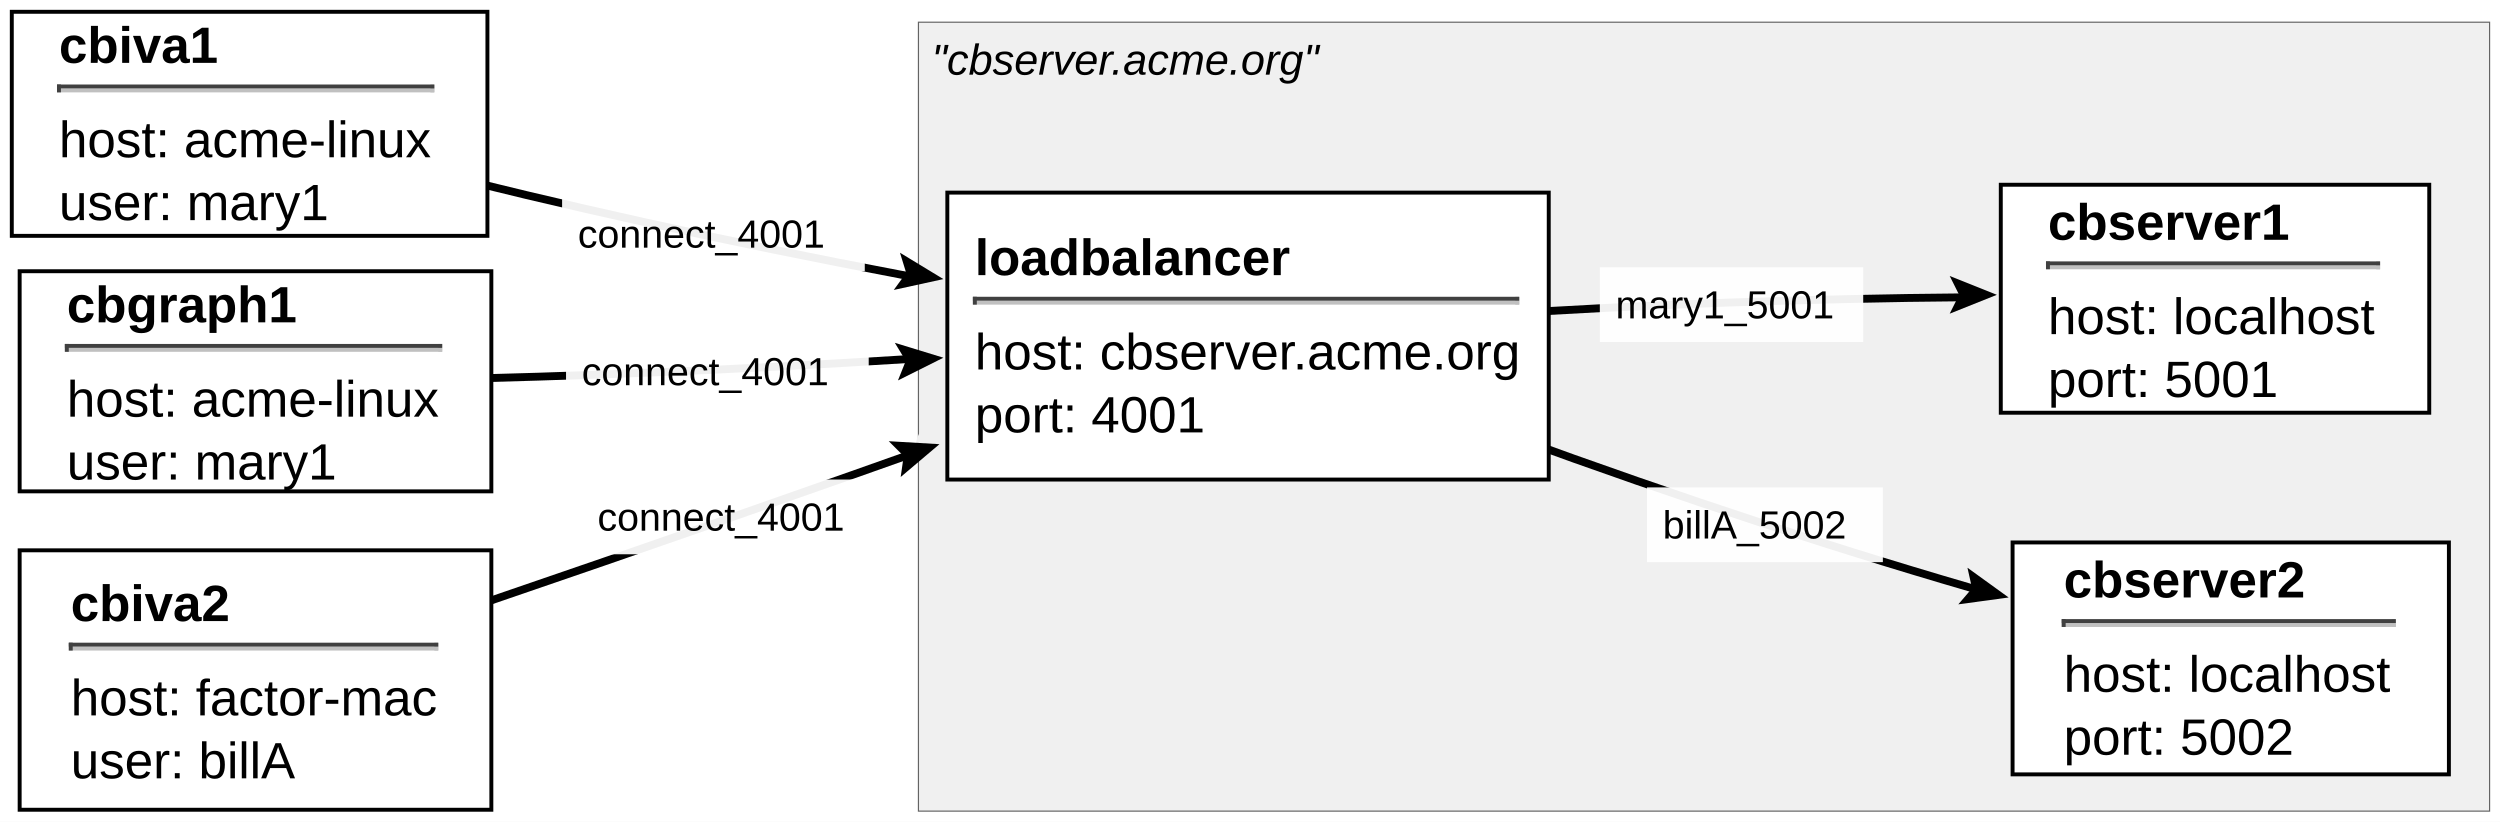
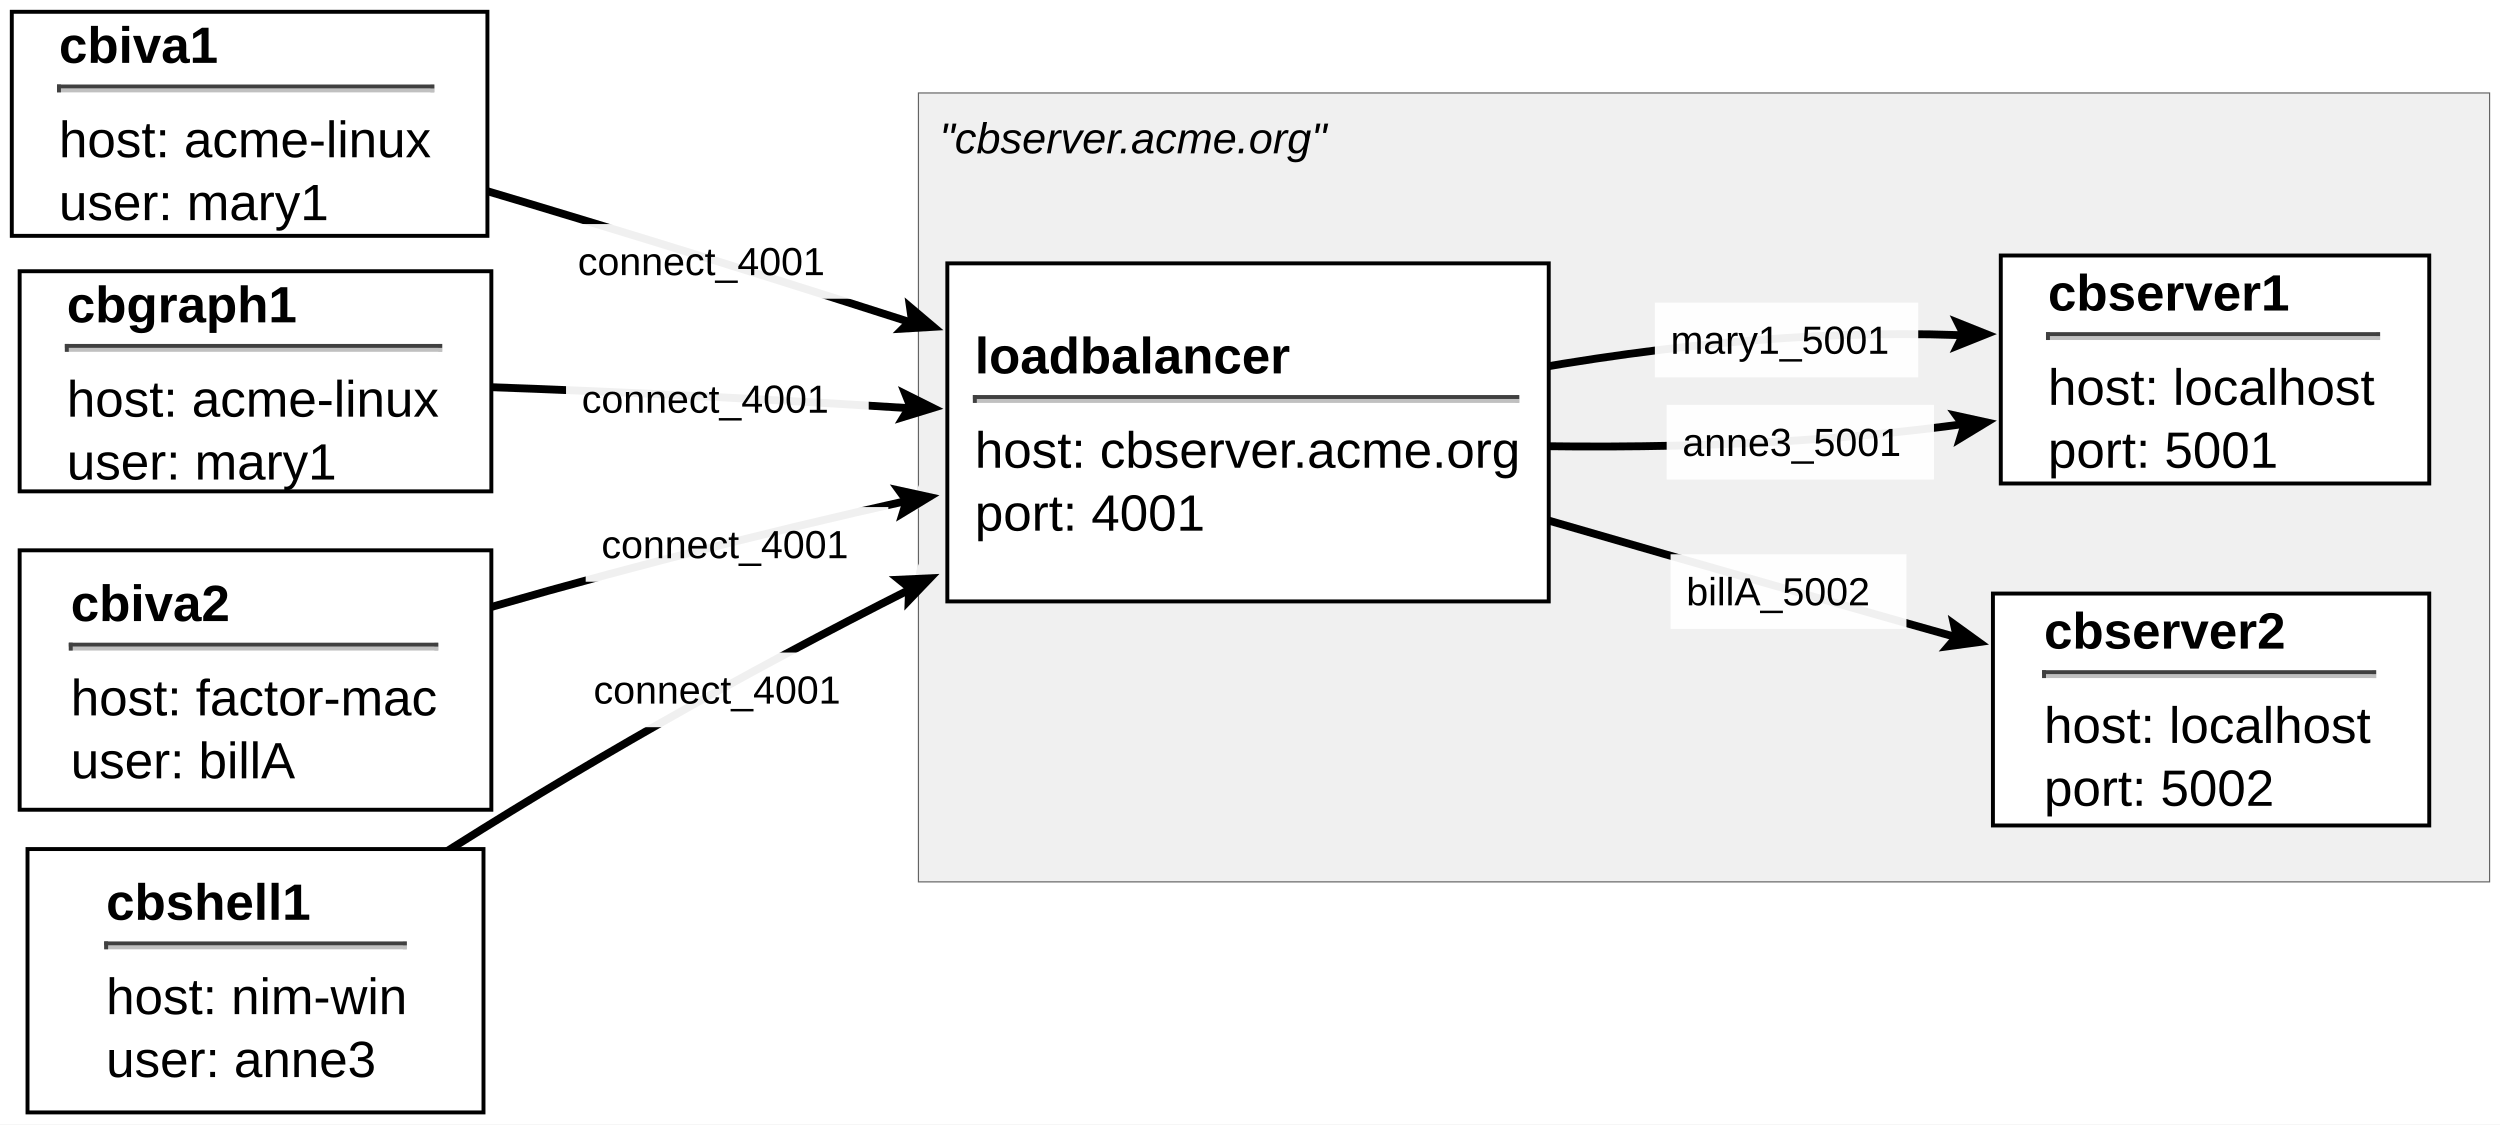
- <svg xmlns="http://www.w3.org/2000/svg" style="stroke-dasharray:none; shape-rendering:auto; font-family:'Dialog'; text-rendering:auto; fill-opacity:1; color-interpolation:auto; color-rendering:auto; font-size:12px; fill:black; stroke:black; image-rendering:auto; stroke-miterlimit:10; stroke-linecap:square; stroke-linejoin:miter; font-style:normal; stroke-width:1; stroke-dashoffset:0; font-weight:normal; stroke-opacity:1;" width="636" contentScriptType="text/ecmascript" preserveAspectRatio="xMidYMid meet" zoomAndPan="magnify" version="1.0" contentStyleType="text/css" height="209">
+ <svg xmlns="http://www.w3.org/2000/svg" style="stroke-dasharray:none; shape-rendering:auto; font-family:'Dialog'; text-rendering:auto; fill-opacity:1; color-interpolation:auto; color-rendering:auto; font-size:12px; fill:black; stroke:black; image-rendering:auto; stroke-miterlimit:10; stroke-linecap:square; stroke-linejoin:miter; font-style:normal; stroke-width:1; stroke-dashoffset:0; font-weight:normal; stroke-opacity:1;" width="636" contentScriptType="text/ecmascript" preserveAspectRatio="xMidYMid meet" zoomAndPan="magnify" version="1.0" contentStyleType="text/css" height="286">
  <defs id="genericDefs" />
  <g>
    <defs id="defs1">
      <clipPath clipPathUnits="userSpaceOnUse" id="clipPath1">
-         <path d="M78 95 L714 95 L714 304 L78 304 L78 95 Z" />
+         <path d="M78 77 L714 77 L714 363 L78 363 L78 77 Z" />
      </clipPath>
      <clipPath clipPathUnits="userSpaceOnUse" id="clipPath2">
        <path d="M0 0 L0 202 L401 202 L401 0 Z" />
      </clipPath>
      <clipPath clipPathUnits="userSpaceOnUse" id="clipPath3">
-         <path d="M0 0 L0 23 L212 23 L212 0 Z" />
+         <path d="M0 0 L0 23 L210 23 L210 0 Z" />
      </clipPath>
      <clipPath clipPathUnits="userSpaceOnUse" id="clipPath4">
        <path d="M0 0 L0 190 L6 190 L6 0 Z" />
      </clipPath>
      <clipPath clipPathUnits="userSpaceOnUse" id="clipPath5">
        <path d="M0 0 L0 6 L401 6 L401 0 Z" />
      </clipPath>
      <clipPath clipPathUnits="userSpaceOnUse" id="clipPath6">
-         <path d="M0 0 L0 114 L278 114 L278 0 Z" />
+         <path d="M0 0 L0 54 L272 54 L272 0 Z" />
      </clipPath>
      <clipPath clipPathUnits="userSpaceOnUse" id="clipPath7">
-         <path d="M0 0 L0 38 L278 38 L278 0 Z" />
+         <path d="M0 0 L0 165 L278 165 L278 0 Z" />
      </clipPath>
      <clipPath clipPathUnits="userSpaceOnUse" id="clipPath8">
-         <path d="M0 0 L0 80 L280 80 L280 0 Z" />
+         <path d="M0 0 L0 66 L272 66 L272 0 Z" />
      </clipPath>
      <clipPath clipPathUnits="userSpaceOnUse" id="clipPath9">
-         <path d="M0 0 L0 108 L276 108 L276 0 Z" />
+         <path d="M0 0 L0 89 L278 89 L278 0 Z" />
      </clipPath>
      <clipPath clipPathUnits="userSpaceOnUse" id="clipPath10">
-         <path d="M0 0 L0 38 L272 38 L272 0 Z" />
+         <path d="M0 0 L0 39 L278 39 L278 0 Z" />
      </clipPath>
      <clipPath clipPathUnits="userSpaceOnUse" id="clipPath11">
+         <path d="M0 0 L0 105 L280 105 L280 0 Z" />
+       </clipPath>
+       <clipPath clipPathUnits="userSpaceOnUse" id="clipPath12">
+         <path d="M0 0 L0 96 L271 96 L271 0 Z" />
+       </clipPath>
+       <clipPath clipPathUnits="userSpaceOnUse" id="clipPath13">
+         <path d="M0 0 L0 88 L155 88 L155 0 Z" />
+       </clipPath>
+       <clipPath clipPathUnits="userSpaceOnUse" id="clipPath14">
+         <path d="M0 0 L0 75 L155 75 L155 0 Z" />
+       </clipPath>
+       <clipPath clipPathUnits="userSpaceOnUse" id="clipPath15">
+         <path d="M0 0 L0 76 L6 76 L6 0 Z" />
+       </clipPath>
+       <clipPath clipPathUnits="userSpaceOnUse" id="clipPath16">
+         <path d="M0 0 L0 6 L155 6 L155 0 Z" />
+       </clipPath>
+       <clipPath clipPathUnits="userSpaceOnUse" id="clipPath17">
+         <path d="M0 0 L0 19 L60 19 L60 0 Z" />
+       </clipPath>
+       <clipPath clipPathUnits="userSpaceOnUse" id="clipPath18">
+         <path d="M0 0 L0 61 L113 61 L113 0 Z" />
+       </clipPath>
+       <clipPath clipPathUnits="userSpaceOnUse" id="clipPath19">
+         <path d="M0 0 L0 49 L6 49 L6 0 Z" />
+       </clipPath>
+       <clipPath clipPathUnits="userSpaceOnUse" id="clipPath20">
+         <path d="M0 0 L0 6 L113 6 L113 0 Z" />
+       </clipPath>
+       <clipPath clipPathUnits="userSpaceOnUse" id="clipPath21">
+         <path d="M0 0 L0 19 L77 19 L77 0 Z" />
+       </clipPath>
+       <clipPath clipPathUnits="userSpaceOnUse" id="clipPath22">
        <path d="M0 0 L0 19 L67 19 L67 0 Z" />
      </clipPath>
-       <clipPath clipPathUnits="userSpaceOnUse" id="clipPath12">
-         <path d="M0 0 L0 75 L155 75 L155 0 Z" />
-       </clipPath>
-       <clipPath clipPathUnits="userSpaceOnUse" id="clipPath13">
-         <path d="M0 0 L0 64 L155 64 L155 0 Z" />
-       </clipPath>
-       <clipPath clipPathUnits="userSpaceOnUse" id="clipPath14">
-         <path d="M0 0 L0 63 L6 63 L6 0 Z" />
-       </clipPath>
-       <clipPath clipPathUnits="userSpaceOnUse" id="clipPath15">
-         <path d="M0 0 L0 6 L155 6 L155 0 Z" />
-       </clipPath>
-       <clipPath clipPathUnits="userSpaceOnUse" id="clipPath16">
-         <path d="M0 0 L0 19 L60 19 L60 0 Z" />
-       </clipPath>
-       <clipPath clipPathUnits="userSpaceOnUse" id="clipPath17">
+       <clipPath clipPathUnits="userSpaceOnUse" id="clipPath23">
+         <path d="M0 0 L0 60 L111 60 L111 0 Z" />
+       </clipPath>
+       <clipPath clipPathUnits="userSpaceOnUse" id="clipPath24">
+         <path d="M0 0 L0 48 L6 48 L6 0 Z" />
+       </clipPath>
+       <clipPath clipPathUnits="userSpaceOnUse" id="clipPath25">
+         <path d="M0 0 L0 6 L111 6 L111 0 Z" />
+       </clipPath>
+       <clipPath clipPathUnits="userSpaceOnUse" id="clipPath26">
+         <path d="M0 0 L0 69 L118 69 L118 0 Z" />
+       </clipPath>
+       <clipPath clipPathUnits="userSpaceOnUse" id="clipPath27">
+         <path d="M0 0 L0 57 L6 57 L6 0 Z" />
+       </clipPath>
+       <clipPath clipPathUnits="userSpaceOnUse" id="clipPath28">
+         <path d="M0 0 L0 6 L118 6 L118 0 Z" />
+       </clipPath>
+       <clipPath clipPathUnits="userSpaceOnUse" id="clipPath29">
+         <path d="M0 0 L0 59 L123 59 L123 0 Z" />
+       </clipPath>
+       <clipPath clipPathUnits="userSpaceOnUse" id="clipPath30">
+         <path d="M0 0 L0 47 L6 47 L6 0 Z" />
+       </clipPath>
+       <clipPath clipPathUnits="userSpaceOnUse" id="clipPath31">
+         <path d="M0 0 L0 6 L123 6 L123 0 Z" />
+       </clipPath>
+       <clipPath clipPathUnits="userSpaceOnUse" id="clipPath32">
+         <path d="M0 0 L0 68 L122 68 L122 0 Z" />
+       </clipPath>
+       <clipPath clipPathUnits="userSpaceOnUse" id="clipPath33">
+         <path d="M0 0 L0 56 L6 56 L6 0 Z" />
+       </clipPath>
+       <clipPath clipPathUnits="userSpaceOnUse" id="clipPath34">
+         <path d="M0 0 L0 6 L122 6 L122 0 Z" />
+       </clipPath>
+       <clipPath clipPathUnits="userSpaceOnUse" id="clipPath35">
        <path d="M0 0 L0 58 L122 58 L122 0 Z" />
      </clipPath>
-       <clipPath clipPathUnits="userSpaceOnUse" id="clipPath18">
+       <clipPath clipPathUnits="userSpaceOnUse" id="clipPath36">
        <path d="M0 0 L0 46 L6 46 L6 0 Z" />
      </clipPath>
-       <clipPath clipPathUnits="userSpaceOnUse" id="clipPath19">
-         <path d="M0 0 L0 6 L122 6 L122 0 Z" />
-       </clipPath>
-       <clipPath clipPathUnits="userSpaceOnUse" id="clipPath20">
-         <path d="M0 0 L0 68 L122 68 L122 0 Z" />
-       </clipPath>
-       <clipPath clipPathUnits="userSpaceOnUse" id="clipPath21">
-         <path d="M0 0 L0 68 L118 68 L118 0 Z" />
-       </clipPath>
-       <clipPath clipPathUnits="userSpaceOnUse" id="clipPath22">
-         <path d="M0 0 L0 56 L6 56 L6 0 Z" />
-       </clipPath>
-       <clipPath clipPathUnits="userSpaceOnUse" id="clipPath23">
-         <path d="M0 0 L0 59 L123 59 L123 0 Z" />
-       </clipPath>
-       <clipPath clipPathUnits="userSpaceOnUse" id="clipPath24">
-         <path d="M0 0 L0 47 L6 47 L6 0 Z" />
-       </clipPath>
-       <clipPath clipPathUnits="userSpaceOnUse" id="clipPath25">
-         <path d="M0 0 L0 6 L123 6 L123 0 Z" />
-       </clipPath>
-       <clipPath clipPathUnits="userSpaceOnUse" id="clipPath26">
-         <path d="M0 0 L0 19 L77 19 L77 0 Z" />
-       </clipPath>
-       <clipPath clipPathUnits="userSpaceOnUse" id="clipPath27">
-         <path d="M0 0 L0 61 L113 61 L113 0 Z" />
-       </clipPath>
-       <clipPath clipPathUnits="userSpaceOnUse" id="clipPath28">
-         <path d="M0 0 L0 49 L6 49 L6 0 Z" />
-       </clipPath>
-       <clipPath clipPathUnits="userSpaceOnUse" id="clipPath29">
-         <path d="M0 0 L0 6 L113 6 L113 0 Z" />
-       </clipPath>
-       <clipPath clipPathUnits="userSpaceOnUse" id="clipPath30">
-         <path d="M0 0 L0 60 L111 60 L111 0 Z" />
-       </clipPath>
-       <clipPath clipPathUnits="userSpaceOnUse" id="clipPath31">
-         <path d="M0 0 L0 48 L6 48 L6 0 Z" />
-       </clipPath>
-       <clipPath clipPathUnits="userSpaceOnUse" id="clipPath32">
-         <path d="M0 0 L0 6 L111 6 L111 0 Z" />
+       <clipPath clipPathUnits="userSpaceOnUse" id="clipPath37">
+         <path d="M0 0 L0 19 L68 19 L68 0 Z" />
      </clipPath>
    </defs>
-     <g style="fill:white; stroke:white;" transform="translate(-78,-95)">
-       <rect x="78" y="95" width="636" style="clip-path:url(#clipPath1); stroke:none;" height="209" />
-     </g>
-     <g style="fill:white; font-size:13.333px; font-family:'Liberation Sans'; stroke:white;" transform="translate(-78,-95)">
+     <g style="fill:white; stroke:white;" transform="translate(-78,-77)">
+       <rect x="78" y="77" width="636" style="clip-path:url(#clipPath1); stroke:none;" height="286" />
+     </g>
+     <g style="fill:white; font-size:13.333px; font-family:'Liberation Sans'; stroke:white;" transform="translate(-78,-77)">
      <rect x="0" y="0" width="1500" style="clip-path:url(#clipPath1); stroke:none;" height="1500" />
    </g>
-     <g transform="translate(233,5)" style="fill:rgb(240,240,240); text-rendering:optimizeLegibility; font-size:13.333px; font-family:'Liberation Sans'; stroke:rgb(240,240,240);">
+     <g transform="translate(233,23)" style="fill:rgb(240,240,240); text-rendering:optimizeLegibility; font-size:13px; font-family:'Liberation Sans'; stroke:rgb(240,240,240);">
      <path d="M0.65 0.65 L0.65 201.35 L400.35 201.35 L400.35 0.65 Z" style="stroke:none; clip-path:url(#clipPath2);" />
      <path d="M0.65 0.65 L0.65 201.35 L400.35 201.35 L400.35 0.65 Z" style="fill:none; stroke-width:0.3; clip-path:url(#clipPath2); stroke:rgb(100,100,100);" />
    </g>
-     <g transform="translate(233,5)" style="font-style:italic; text-rendering:optimizeLegibility; stroke-width:0.3; font-size:11px; font-family:'Liberation Sans';">
-       <text x="4" xml:space="preserve" y="14" style="clip-path:url(#clipPath2); stroke:none;">"cbserver.acme.org"</text>
-     </g>
-     <g transform="translate(52,72)" style="font-size:13.333px; text-rendering:optimizeLegibility; color-rendering:optimizeQuality; image-rendering:optimizeQuality; font-family:'Liberation Sans'; color-interpolation:linearRGB;">
-       <path d="M265.341 13.94 L265.341 13.94 Q127.329 63.945 13.316 101.949 L12.367 102.265 L11.735 100.368 L12.684 100.051 Q126.671 62.055 264.659 12.06 L265.599 11.719 L266.281 13.6 Z" style="stroke:none; clip-path:url(#clipPath6);" />
-       <circle style="fill:rgb(240,240,240); clip-path:url(#clipPath6); stroke:none;" r="6.5" cx="187.5" cy="41.5" />
-       <path d="M187 41 L177.134 49.348 L177.893 44.036 L174.098 40.241 L187 41 Z" style="clip-path:url(#clipPath6); fill-rule:evenodd; stroke:none;" />
-     </g>
-     <g transform="translate(52,72)" style="font-size:13.333px; text-rendering:optimizeLegibility; color-rendering:optimizeQuality; image-rendering:optimizeQuality; font-family:'Liberation Sans'; color-interpolation:linearRGB;">
-       <path d="M265.084 13.996 L265.084 13.996 Q123.042 26 13 26 L12 26 L12 24 L13 24 Q122.958 24 264.916 12.004 L265.912 11.919 L266.081 13.912 Z" style="stroke:none; clip-path:url(#clipPath7);" />
-       <circle style="fill:rgb(240,240,240); clip-path:url(#clipPath7); stroke:none;" r="6.5" cx="188.5" cy="19.5" />
-       <path d="M188 19 L176.44 24.78 L178.433 19.797 L175.643 15.213 L188 19 Z" style="clip-path:url(#clipPath7); fill-rule:evenodd; stroke:none;" />
+     <g transform="translate(235,25)" style="font-style:italic; text-rendering:optimizeLegibility; stroke-width:0.3; font-size:11px; font-family:'Liberation Sans';">
+       <text x="4" xml:space="preserve" y="14" style="clip-path:url(#clipPath3); stroke:none;">"cbserver.acme.org"</text>
+     </g>
+     <g transform="translate(304,81)" style="font-size:13.333px; text-rendering:optimizeLegibility; color-rendering:optimizeQuality; image-rendering:optimizeQuality; font-family:'Liberation Sans'; color-interpolation:linearRGB;">
+       <path d="M259.306 13.952 L259.306 13.952 Q172.12 42.012 12.925 29.997 L11.928 29.922 L12.078 27.928 L13.075 28.003 Q171.88 39.988 258.694 12.048 L259.646 11.742 L260.258 13.646 Z" style="stroke:none; clip-path:url(#clipPath6);" />
+       <circle style="fill:rgb(240,240,240); clip-path:url(#clipPath6); stroke:none;" r="6.5" cx="204.5" cy="26.5" />
+       <path d="M204 26 L192.952 32.708 L194.531 27.578 L191.374 23.238 L204 26 Z" style="clip-path:url(#clipPath6); fill-rule:evenodd; stroke:none;" />
+     </g>
+     <g transform="translate(52,97)" style="font-size:13.333px; text-rendering:optimizeLegibility; color-rendering:optimizeQuality; image-rendering:optimizeQuality; font-family:'Liberation Sans'; color-interpolation:linearRGB;">
+       <path d="M265.397 13.918 L265.397 13.918 Q125.49 74.377 13.574 152.819 L12.755 153.393 L11.607 151.755 L12.426 151.181 Q124.51 72.623 264.603 12.082 L265.521 11.685 L266.315 13.521 Z" style="stroke:none; clip-path:url(#clipPath7);" />
+       <circle style="fill:rgb(240,240,240); clip-path:url(#clipPath7); stroke:none;" r="6.5" cx="187.5" cy="49.5" />
+       <path d="M187 49 L178.062 58.335 L178.261 52.972 L174.089 49.596 L187 49 Z" style="clip-path:url(#clipPath7); fill-rule:evenodd; stroke:none;" />
+     </g>
+     <g transform="translate(304,57)" style="font-size:13.333px; text-rendering:optimizeLegibility; color-rendering:optimizeQuality; image-rendering:optimizeQuality; font-family:'Liberation Sans'; color-interpolation:linearRGB;">
+       <path d="M258.755 37.969 L258.755 37.969 Q164.006 14.033 13.256 53.967 L12.289 54.223 L11.777 52.289 L12.744 52.033 Q163.994 11.967 259.245 36.031 L260.214 36.275 L259.725 38.215 Z" style="stroke:none; clip-path:url(#clipPath8);" />
+       <circle style="fill:rgb(240,240,240); clip-path:url(#clipPath8); stroke:none;" r="6.5" cx="204.5" cy="28.5" />
+       <path d="M204 28 L192 32.8 L194.4 28 L192 23.2 L204 28 Z" style="clip-path:url(#clipPath8); fill-rule:evenodd; stroke:none;" />
+     </g>
+     <g transform="translate(52,97)" style="font-size:13.333px; text-rendering:optimizeLegibility; color-rendering:optimizeQuality; image-rendering:optimizeQuality; font-family:'Liberation Sans'; color-interpolation:linearRGB;">
+       <path d="M265.177 13.984 L265.177 13.984 Q129.247 38.471 13.315 76.949 L12.366 77.264 L11.736 75.366 L12.685 75.051 Q128.753 36.529 264.823 12.016 L265.807 11.838 L266.161 13.807 Z" style="stroke:none; clip-path:url(#clipPath9);" />
+       <circle style="fill:rgb(240,240,240); clip-path:url(#clipPath9); stroke:none;" r="6.5" cx="187.5" cy="29.5" />
+       <path d="M187 29 L175.952 35.708 L177.531 30.578 L174.374 26.238 L187 29 Z" style="clip-path:url(#clipPath9); fill-rule:evenodd; stroke:none;" />
+     </g>
+     <g transform="translate(52,84)" style="font-size:13.333px; text-rendering:optimizeLegibility; color-rendering:optimizeQuality; image-rendering:optimizeQuality; font-family:'Liberation Sans'; color-interpolation:linearRGB;">
+       <path d="M264.92 26.997 L264.92 26.997 Q120.953 15.499 12.986 14 L11.986 13.986 L12.014 11.986 L13.014 12 Q121.047 13.501 265.08 25.003 L266.076 25.083 L265.917 27.076 Z" style="stroke:none; clip-path:url(#clipPath10);" />
+       <circle style="fill:rgb(240,240,240); clip-path:url(#clipPath10); stroke:none;" r="6.5" cx="188.5" cy="20.5" />
+       <path d="M188 20 L175.643 23.787 L178.433 19.203 L176.44 14.22 L188 20 Z" style="clip-path:url(#clipPath10); fill-rule:evenodd; stroke:none;" />
    </g>
    <g transform="translate(50,18)" style="font-size:13.333px; text-rendering:optimizeLegibility; color-rendering:optimizeQuality; image-rendering:optimizeQuality; font-family:'Liberation Sans'; color-interpolation:linearRGB;">
-       <path d="M266.845 67.988 L266.845 67.988 Q119.783 44.978 12.722 13.96 L11.761 13.682 L12.318 11.761 L13.278 12.04 Q120.217 43.022 267.155 66.012 L268.142 66.167 L267.833 68.143 Z" style="stroke:none; clip-path:url(#clipPath8);" />
-       <circle style="fill:rgb(240,240,240); clip-path:url(#clipPath8); stroke:none;" r="6.5" cx="190.5" cy="53.5" />
-       <path d="M190 53 L177.374 55.762 L180.531 51.422 L178.952 46.292 L190 53 Z" style="clip-path:url(#clipPath8); fill-rule:evenodd; stroke:none;" />
-     </g>
-     <g transform="translate(304,72)" style="font-size:13.333px; text-rendering:optimizeLegibility; color-rendering:optimizeQuality; image-rendering:optimizeQuality; font-family:'Liberation Sans'; color-interpolation:linearRGB;">
-       <path d="M262.768 95.973 L262.768 95.973 Q149.696 68.956 12.627 13.928 L11.699 13.556 L12.444 11.699 L13.373 12.072 Q150.304 67.044 263.232 94.027 L264.205 94.26 L263.74 96.205 Z" style="stroke:none; clip-path:url(#clipPath9);" />
-       <circle style="fill:rgb(240,240,240); clip-path:url(#clipPath9); stroke:none;" r="6.5" cx="207.5" cy="80.5" />
-       <path d="M207 80 L194.194 81.746 L197.687 77.672 L196.523 72.433 L207 80 Z" style="clip-path:url(#clipPath9); fill-rule:evenodd; stroke:none;" />
-     </g>
-     <g transform="translate(304,60)" style="font-size:13.333px; text-rendering:optimizeLegibility; color-rendering:optimizeQuality; image-rendering:optimizeQuality; font-family:'Liberation Sans'; color-interpolation:linearRGB;">
-       <path d="M258.98 17 L258.98 17 Q134.037 14.501 13.095 25.995 L12.099 26.09 L11.91 24.099 L12.905 24.005 Q133.963 12.499 259.02 15 L260.02 15.02 L259.98 17.02 Z" style="stroke:none; clip-path:url(#clipPath10);" />
-       <circle style="fill:rgb(240,240,240); clip-path:url(#clipPath10); stroke:none;" r="6.5" cx="204.5" cy="15.5" />
-       <path d="M204 15 L192 19.8 L194.4 15 L192 10.2 L204 15 Z" style="clip-path:url(#clipPath10); fill-rule:evenodd; stroke:none;" />
-     </g>
-     <g transform="translate(407,68)" style="font-size:10px; fill-opacity:0.941; fill:rgb(255,255,255); font-family:'Liberation Sans'; stroke:rgb(255,255,255); stroke-opacity:0.941;">
-       <rect x="0" y="0" width="67" style="clip-path:url(#clipPath11); stroke:none;" height="19" />
-     </g>
-     <g style="font-family:'Liberation Sans'; font-size:10px;" transform="translate(407,68)">
-       <text x="4" xml:space="preserve" y="13" style="clip-path:url(#clipPath11); stroke:none;">mary1_5001</text>
-     </g>
-     <g transform="translate(240,48)" style="fill:white; text-rendering:optimizeLegibility; font-size:13px; font-family:'Liberation Sans'; stroke:white;">
-       <path d="M1 1 L1 74 L154 74 L154 1 Z" style="stroke:none; clip-path:url(#clipPath12);" />
-       <path d="M1 1 L1 74 L154 74 L154 1 Z" style="fill:none; clip-path:url(#clipPath12); stroke:black;" />
-     </g>
-     <g style="text-rendering:optimizeLegibility; font-size:13px; font-weight:bold; font-family:'Liberation Sans';" transform="translate(240,48)">
-       <text x="8" xml:space="preserve" y="22" style="clip-path:url(#clipPath12); stroke:none;">loadbalancer</text>
-       <line x1="146" x2="146" y1="28" style="clip-path:url(#clipPath12); fill:none; stroke:silver;" y2="29" />
-       <line x1="8" x2="146" y1="29" style="clip-path:url(#clipPath12); fill:none; stroke:silver;" y2="29" />
-       <line x1="8" x2="146" y1="28" style="clip-path:url(#clipPath12); fill:none; stroke:rgb(64,64,64);" y2="28" />
-       <line x1="8" x2="8" y1="28" style="clip-path:url(#clipPath12); fill:none; stroke:rgb(64,64,64);" y2="29" />
-       <text x="8" y="46" style="clip-path:url(#clipPath12); font-weight:normal; stroke:none;" xml:space="preserve">host: cbserver.acme.org</text>
-       <text x="147" y="46" style="clip-path:url(#clipPath12); font-weight:normal; stroke:none;" xml:space="preserve"> </text>
-       <text x="8" y="62" style="clip-path:url(#clipPath12); font-weight:normal; stroke:none;" xml:space="preserve">port: 4001</text>
-       <text x="66" y="62" style="clip-path:url(#clipPath12); font-weight:normal; stroke:none;" xml:space="preserve"> </text>
-     </g>
-     <g transform="translate(419,124)" style="font-size:10px; fill-opacity:0.941; fill:rgb(255,255,255); font-family:'Liberation Sans'; stroke:rgb(255,255,255); stroke-opacity:0.941;">
-       <rect x="0" y="0" width="60" style="clip-path:url(#clipPath16); stroke:none;" height="19" />
-     </g>
-     <g style="font-family:'Liberation Sans'; font-size:10px;" transform="translate(419,124)">
-       <text x="4" xml:space="preserve" y="13" style="clip-path:url(#clipPath16); stroke:none;">billA_5002</text>
+       <path d="M266.683 92.948 L266.683 92.948 Q121.707 44.456 12.73 13.963 L11.768 13.694 L12.306 11.768 L13.27 12.037 Q122.293 42.544 267.317 91.052 L268.266 91.369 L267.631 93.266 Z" style="stroke:none; clip-path:url(#clipPath11);" />
+       <circle style="fill:rgb(240,240,240); clip-path:url(#clipPath11); stroke:none;" r="6.5" cx="190.5" cy="66.5" />
+       <path d="M190 66 L177.098 66.759 L180.893 62.964 L180.134 57.652 L190 66 Z" style="clip-path:url(#clipPath11); fill-rule:evenodd; stroke:none;" />
+     </g>
+     <g transform="translate(304,97)" style="font-size:13.333px; text-rendering:optimizeLegibility; color-rendering:optimizeQuality; image-rendering:optimizeQuality; font-family:'Liberation Sans'; color-interpolation:linearRGB;">
+       <path d="M257.736 83.965 L257.736 83.965 Q166.227 58.962 12.719 13.96 L11.759 13.678 L12.322 11.759 L13.281 12.04 Q166.773 57.038 258.264 82.035 L259.228 82.299 L258.701 84.228 Z" style="stroke:none; clip-path:url(#clipPath12);" />
+       <circle style="fill:rgb(240,240,240); clip-path:url(#clipPath12); stroke:none;" r="6.5" cx="202.5" cy="67.5" />
+       <path d="M202 67 L189.194 68.746 L192.687 64.672 L191.523 59.433 L202 67 Z" style="clip-path:url(#clipPath12); fill-rule:evenodd; stroke:none;" />
+     </g>
+     <g transform="translate(240,66)" style="fill:white; text-rendering:optimizeLegibility; font-size:13px; font-family:'Liberation Sans'; stroke:white;">
+       <path d="M1 1 L1 87 L154 87 L154 1 Z" style="stroke:none; clip-path:url(#clipPath13);" />
+       <path d="M1 1 L1 87 L154 87 L154 1 Z" style="fill:none; clip-path:url(#clipPath13); stroke:black;" />
+     </g>
+     <g style="text-rendering:optimizeLegibility; font-size:13px; font-weight:bold; font-family:'Liberation Sans';" transform="translate(240,66)">
+       <text x="8" xml:space="preserve" y="29" style="clip-path:url(#clipPath13); stroke:none;">loadbalancer</text>
+       <line x1="146" x2="146" y1="35" style="clip-path:url(#clipPath13); fill:none; stroke:silver;" y2="36" />
+       <line x1="8" x2="146" y1="36" style="clip-path:url(#clipPath13); fill:none; stroke:silver;" y2="36" />
+       <line x1="8" x2="146" y1="35" style="clip-path:url(#clipPath13); fill:none; stroke:rgb(64,64,64);" y2="35" />
+       <line x1="8" x2="8" y1="35" style="clip-path:url(#clipPath13); fill:none; stroke:rgb(64,64,64);" y2="36" />
+       <text x="8" y="53" style="clip-path:url(#clipPath13); font-weight:normal; stroke:none;" xml:space="preserve">host: cbserver.acme.org</text>
+       <text x="147" y="53" style="clip-path:url(#clipPath13); font-weight:normal; stroke:none;" xml:space="preserve"> </text>
+       <text x="8" y="69" style="clip-path:url(#clipPath13); font-weight:normal; stroke:none;" xml:space="preserve">port: 4001</text>
+       <text x="66" y="69" style="clip-path:url(#clipPath13); font-weight:normal; stroke:none;" xml:space="preserve"> </text>
+     </g>
+     <g transform="translate(425,141)" style="font-size:10px; fill-opacity:0.941; fill:rgb(255,255,255); font-family:'Liberation Sans'; stroke:rgb(255,255,255); stroke-opacity:0.941;">
+       <rect x="0" y="0" width="60" style="clip-path:url(#clipPath17); stroke:none;" height="19" />
+     </g>
+     <g style="font-family:'Liberation Sans'; font-size:10px;" transform="translate(425,141)">
+       <text x="4" xml:space="preserve" y="13" style="clip-path:url(#clipPath17); stroke:none;">billA_5002</text>
+     </g>
+     <g transform="translate(506,150)" style="fill:white; text-rendering:optimizeLegibility; font-size:13px; font-family:'Liberation Sans'; stroke:white;">
+       <path d="M1 1 L1 60 L112 60 L112 1 Z" style="stroke:none; clip-path:url(#clipPath18);" />
+       <path d="M1 1 L1 60 L112 60 L112 1 Z" style="fill:none; clip-path:url(#clipPath18); stroke:black;" />
+     </g>
+     <g style="text-rendering:optimizeLegibility; font-size:13px; font-weight:bold; font-family:'Liberation Sans';" transform="translate(506,150)">
+       <text x="14" xml:space="preserve" y="15" style="clip-path:url(#clipPath18); stroke:none;">cbserver2</text>
+       <line x1="98" x2="98" y1="21" style="clip-path:url(#clipPath18); fill:none; stroke:silver;" y2="22" />
+       <line x1="14" x2="98" y1="22" style="clip-path:url(#clipPath18); fill:none; stroke:silver;" y2="22" />
+       <line x1="14" x2="98" y1="21" style="clip-path:url(#clipPath18); fill:none; stroke:rgb(64,64,64);" y2="21" />
+       <line x1="14" x2="14" y1="21" style="clip-path:url(#clipPath18); fill:none; stroke:rgb(64,64,64);" y2="22" />
+       <text x="14" y="39" style="clip-path:url(#clipPath18); font-weight:normal; stroke:none;" xml:space="preserve">host: localhost</text>
+       <text x="99" y="39" style="clip-path:url(#clipPath18); font-weight:normal; stroke:none;" xml:space="preserve"> </text>
+       <text x="14" y="55" style="clip-path:url(#clipPath18); font-weight:normal; stroke:none;" xml:space="preserve">port: 5002</text>
+       <text x="72" y="55" style="clip-path:url(#clipPath18); font-weight:normal; stroke:none;" xml:space="preserve"> </text>
+     </g>
+     <g transform="translate(143,57)" style="font-size:10px; fill-opacity:0.941; fill:rgb(255,255,255); font-family:'Liberation Sans'; stroke:rgb(255,255,255); stroke-opacity:0.941;">
+       <rect x="0" y="0" width="77" style="clip-path:url(#clipPath21); stroke:none;" height="19" />
+     </g>
+     <g style="font-family:'Liberation Sans'; font-size:10px;" transform="translate(143,57)">
+       <text x="4" xml:space="preserve" y="13" style="clip-path:url(#clipPath21); stroke:none;">connect_4001</text>
+     </g>
+     <g transform="translate(144,92)" style="font-size:10px; fill-opacity:0.941; fill:rgb(255,255,255); font-family:'Liberation Sans'; stroke:rgb(255,255,255); stroke-opacity:0.941;">
+       <rect x="0" y="0" width="77" style="clip-path:url(#clipPath21); stroke:none;" height="19" />
+     </g>
+     <g style="font-family:'Liberation Sans'; font-size:10px;" transform="translate(144,92)">
+       <text x="4" xml:space="preserve" y="13" style="clip-path:url(#clipPath21); stroke:none;">connect_4001</text>
+     </g>
+     <g transform="translate(149,129)" style="font-size:10px; fill-opacity:0.941; fill:rgb(255,255,255); font-family:'Liberation Sans'; stroke:rgb(255,255,255); stroke-opacity:0.941;">
+       <rect x="0" y="0" width="77" style="clip-path:url(#clipPath21); stroke:none;" height="19" />
+     </g>
+     <g style="font-family:'Liberation Sans'; font-size:10px;" transform="translate(149,129)">
+       <text x="4" xml:space="preserve" y="13" style="clip-path:url(#clipPath21); stroke:none;">connect_4001</text>
+     </g>
+     <g transform="translate(421,77)" style="font-size:10px; fill-opacity:0.941; fill:rgb(255,255,255); font-family:'Liberation Sans'; stroke:rgb(255,255,255); stroke-opacity:0.941;">
+       <rect x="0" y="0" width="67" style="clip-path:url(#clipPath22); stroke:none;" height="19" />
+     </g>
+     <g style="font-family:'Liberation Sans'; font-size:10px;" transform="translate(421,77)">
+       <text x="4" xml:space="preserve" y="13" style="clip-path:url(#clipPath22); stroke:none;">mary1_5001</text>
+     </g>
+     <g transform="translate(508,64)" style="fill:white; text-rendering:optimizeLegibility; font-size:13px; font-family:'Liberation Sans'; stroke:white;">
+       <path d="M1 1 L1 59 L110 59 L110 1 Z" style="stroke:none; clip-path:url(#clipPath23);" />
+       <path d="M1 1 L1 59 L110 59 L110 1 Z" style="fill:none; clip-path:url(#clipPath23); stroke:black;" />
+     </g>
+     <g style="text-rendering:optimizeLegibility; font-size:13px; font-weight:bold; font-family:'Liberation Sans';" transform="translate(508,64)">
+       <text x="13" xml:space="preserve" y="15" style="clip-path:url(#clipPath23); stroke:none;">cbserver1</text>
+       <line x1="97" x2="97" y1="21" style="clip-path:url(#clipPath23); fill:none; stroke:silver;" y2="22" />
+       <line x1="13" x2="97" y1="22" style="clip-path:url(#clipPath23); fill:none; stroke:silver;" y2="22" />
+       <line x1="13" x2="97" y1="21" style="clip-path:url(#clipPath23); fill:none; stroke:rgb(64,64,64);" y2="21" />
+       <line x1="13" x2="13" y1="21" style="clip-path:url(#clipPath23); fill:none; stroke:rgb(64,64,64);" y2="22" />
+       <text x="13" y="39" style="clip-path:url(#clipPath23); font-weight:normal; stroke:none;" xml:space="preserve">host: localhost</text>
+       <text x="98" y="39" style="clip-path:url(#clipPath23); font-weight:normal; stroke:none;" xml:space="preserve"> </text>
+       <text x="13" y="55" style="clip-path:url(#clipPath23); font-weight:normal; stroke:none;" xml:space="preserve">port: 5001</text>
+       <text x="71" y="55" style="clip-path:url(#clipPath23); font-weight:normal; stroke:none;" xml:space="preserve"> </text>
+     </g>
+     <g transform="translate(6,215)" style="fill:white; text-rendering:optimizeLegibility; font-size:13.333px; font-family:'Liberation Sans'; stroke:white;">
+       <path d="M1 1 L1 68 L117 68 L117 1 Z" style="stroke:none; clip-path:url(#clipPath26);" />
+       <path d="M1 1 L1 68 L117 68 L117 1 Z" style="fill:none; clip-path:url(#clipPath26); stroke:black;" />
+     </g>
+     <g style="text-rendering:optimizeLegibility; font-size:13px; font-weight:bold; font-family:'Liberation Sans';" transform="translate(6,215)">
+       <text x="21" xml:space="preserve" y="19" style="clip-path:url(#clipPath26); stroke:none;">cbshell1</text>
+       <line x1="97" x2="97" y1="25" style="clip-path:url(#clipPath26); fill:none; stroke:silver;" y2="26" />
+       <line x1="21" x2="97" y1="26" style="clip-path:url(#clipPath26); fill:none; stroke:silver;" y2="26" />
+       <line x1="21" x2="97" y1="25" style="clip-path:url(#clipPath26); fill:none; stroke:rgb(64,64,64);" y2="25" />
+       <line x1="21" x2="21" y1="25" style="clip-path:url(#clipPath26); fill:none; stroke:rgb(64,64,64);" y2="26" />
+       <text x="21" y="43" style="clip-path:url(#clipPath26); font-weight:normal; stroke:none;" xml:space="preserve">host: nim-win</text>
+       <text x="98" y="43" style="clip-path:url(#clipPath26); font-weight:normal; stroke:none;" xml:space="preserve"> </text>
+       <text x="21" y="59" style="clip-path:url(#clipPath26); font-weight:normal; stroke:none;" xml:space="preserve">user: anne3</text>
+       <text x="89" y="59" style="clip-path:url(#clipPath26); font-weight:normal; stroke:none;" xml:space="preserve"> </text>
+     </g>
+     <g transform="translate(2,2)" style="fill:white; text-rendering:optimizeLegibility; font-size:13px; font-family:'Liberation Sans'; stroke:white;">
+       <path d="M1 1 L1 58 L122 58 L122 1 Z" style="stroke:none; clip-path:url(#clipPath29);" />
+       <path d="M1 1 L1 58 L122 58 L122 1 Z" style="fill:none; clip-path:url(#clipPath29); stroke:black;" />
+     </g>
+     <g style="text-rendering:optimizeLegibility; font-size:13px; font-weight:bold; font-family:'Liberation Sans';" transform="translate(2,2)">
+       <text x="13" xml:space="preserve" y="14" style="clip-path:url(#clipPath29); stroke:none;">cbiva1</text>
+       <line x1="108" x2="108" y1="20" style="clip-path:url(#clipPath29); fill:none; stroke:silver;" y2="21" />
+       <line x1="13" x2="108" y1="21" style="clip-path:url(#clipPath29); fill:none; stroke:silver;" y2="21" />
+       <line x1="13" x2="108" y1="20" style="clip-path:url(#clipPath29); fill:none; stroke:rgb(64,64,64);" y2="20" />
+       <line x1="13" x2="13" y1="20" style="clip-path:url(#clipPath29); fill:none; stroke:rgb(64,64,64);" y2="21" />
+       <text x="13" y="38" style="clip-path:url(#clipPath29); font-weight:normal; stroke:none;" xml:space="preserve">host: acme-linux</text>
+       <text x="109" y="38" style="clip-path:url(#clipPath29); font-weight:normal; stroke:none;" xml:space="preserve"> </text>
+       <text x="13" y="54" style="clip-path:url(#clipPath29); font-weight:normal; stroke:none;" xml:space="preserve">user: mary1</text>
+       <text x="82" y="54" style="clip-path:url(#clipPath29); font-weight:normal; stroke:none;" xml:space="preserve"> </text>
+     </g>
+     <g transform="translate(4,139)" style="fill:white; text-rendering:optimizeLegibility; font-size:13px; font-family:'Liberation Sans'; stroke:white;">
+       <path d="M1 1 L1 67 L121 67 L121 1 Z" style="stroke:none; clip-path:url(#clipPath32);" />
+       <path d="M1 1 L1 67 L121 67 L121 1 Z" style="fill:none; clip-path:url(#clipPath32); stroke:black;" />
+     </g>
+     <g style="text-rendering:optimizeLegibility; font-size:13px; font-weight:bold; font-family:'Liberation Sans';" transform="translate(4,139)">
+       <text x="14" xml:space="preserve" y="19" style="clip-path:url(#clipPath32); stroke:none;">cbiva2</text>
+       <line x1="107" x2="107" y1="25" style="clip-path:url(#clipPath32); fill:none; stroke:silver;" y2="26" />
+       <line x1="14" x2="107" y1="26" style="clip-path:url(#clipPath32); fill:none; stroke:silver;" y2="26" />
+       <line x1="14" x2="107" y1="25" style="clip-path:url(#clipPath32); fill:none; stroke:rgb(64,64,64);" y2="25" />
+       <line x1="14" x2="14" y1="25" style="clip-path:url(#clipPath32); fill:none; stroke:rgb(64,64,64);" y2="26" />
+       <text x="14" y="43" style="clip-path:url(#clipPath32); font-weight:normal; stroke:none;" xml:space="preserve">host: factor-mac</text>
+       <text x="108" y="43" style="clip-path:url(#clipPath32); font-weight:normal; stroke:none;" xml:space="preserve"> </text>
+       <text x="14" y="59" style="clip-path:url(#clipPath32); font-weight:normal; stroke:none;" xml:space="preserve">user: billA</text>
+       <text x="72" y="59" style="clip-path:url(#clipPath32); font-weight:normal; stroke:none;" xml:space="preserve"> </text>
    </g>
    <g transform="translate(4,68)" style="fill:white; text-rendering:optimizeLegibility; font-size:13px; font-family:'Liberation Sans'; stroke:white;">
-       <path d="M1 1 L1 57 L121 57 L121 1 Z" style="stroke:none; clip-path:url(#clipPath17);" />
-       <path d="M1 1 L1 57 L121 57 L121 1 Z" style="fill:none; clip-path:url(#clipPath17); stroke:black;" />
+       <path d="M1 1 L1 57 L121 57 L121 1 Z" style="stroke:none; clip-path:url(#clipPath35);" />
+       <path d="M1 1 L1 57 L121 57 L121 1 Z" style="fill:none; clip-path:url(#clipPath35); stroke:black;" />
    </g>
    <g style="text-rendering:optimizeLegibility; font-size:13px; font-weight:bold; font-family:'Liberation Sans';" transform="translate(4,68)">
-       <text x="13" xml:space="preserve" y="14" style="clip-path:url(#clipPath17); stroke:none;">cbgraph1</text>
-       <line x1="108" x2="108" y1="20" style="clip-path:url(#clipPath17); fill:none; stroke:silver;" y2="21" />
-       <line x1="13" x2="108" y1="21" style="clip-path:url(#clipPath17); fill:none; stroke:silver;" y2="21" />
-       <line x1="13" x2="108" y1="20" style="clip-path:url(#clipPath17); fill:none; stroke:rgb(64,64,64);" y2="20" />
-       <line x1="13" x2="13" y1="20" style="clip-path:url(#clipPath17); fill:none; stroke:rgb(64,64,64);" y2="21" />
-       <text x="13" y="38" style="clip-path:url(#clipPath17); font-weight:normal; stroke:none;" xml:space="preserve">host: acme-linux</text>
-       <text x="109" y="38" style="clip-path:url(#clipPath17); font-weight:normal; stroke:none;" xml:space="preserve"> </text>
-       <text x="13" y="54" style="clip-path:url(#clipPath17); font-weight:normal; stroke:none;" xml:space="preserve">user: mary1</text>
-       <text x="82" y="54" style="clip-path:url(#clipPath17); font-weight:normal; stroke:none;" xml:space="preserve"> </text>
-     </g>
-     <g transform="translate(4,139)" style="fill:white; text-rendering:optimizeLegibility; font-size:13px; font-family:'Liberation Sans'; stroke:white;">
-       <path d="M1 1 L1 67 L121 67 L121 1 Z" style="stroke:none; clip-path:url(#clipPath20);" />
-       <path d="M1 1 L1 67 L121 67 L121 1 Z" style="fill:none; clip-path:url(#clipPath20); stroke:black;" />
-     </g>
-     <g style="text-rendering:optimizeLegibility; font-size:13px; font-weight:bold; font-family:'Liberation Sans';" transform="translate(4,139)">
-       <text x="14" xml:space="preserve" y="19" style="clip-path:url(#clipPath20); stroke:none;">cbiva2</text>
-       <line x1="107" x2="107" y1="25" style="clip-path:url(#clipPath20); fill:none; stroke:silver;" y2="26" />
-       <line x1="14" x2="107" y1="26" style="clip-path:url(#clipPath20); fill:none; stroke:silver;" y2="26" />
-       <line x1="14" x2="107" y1="25" style="clip-path:url(#clipPath20); fill:none; stroke:rgb(64,64,64);" y2="25" />
-       <line x1="14" x2="14" y1="25" style="clip-path:url(#clipPath20); fill:none; stroke:rgb(64,64,64);" y2="26" />
-       <text x="14" y="43" style="clip-path:url(#clipPath20); font-weight:normal; stroke:none;" xml:space="preserve">host: factor-mac</text>
-       <text x="108" y="43" style="clip-path:url(#clipPath20); font-weight:normal; stroke:none;" xml:space="preserve"> </text>
-       <text x="14" y="59" style="clip-path:url(#clipPath20); font-weight:normal; stroke:none;" xml:space="preserve">user: billA</text>
-       <text x="72" y="59" style="clip-path:url(#clipPath20); font-weight:normal; stroke:none;" xml:space="preserve"> </text>
-     </g>
-     <g transform="translate(2,2)" style="fill:white; text-rendering:optimizeLegibility; font-size:13px; font-family:'Liberation Sans'; stroke:white;">
-       <path d="M1 1 L1 58 L122 58 L122 1 Z" style="stroke:none; clip-path:url(#clipPath23);" />
-       <path d="M1 1 L1 58 L122 58 L122 1 Z" style="fill:none; clip-path:url(#clipPath23); stroke:black;" />
-     </g>
-     <g style="text-rendering:optimizeLegibility; font-size:13px; font-weight:bold; font-family:'Liberation Sans';" transform="translate(2,2)">
-       <text x="13" xml:space="preserve" y="14" style="clip-path:url(#clipPath23); stroke:none;">cbiva1</text>
-       <line x1="108" x2="108" y1="20" style="clip-path:url(#clipPath23); fill:none; stroke:silver;" y2="21" />
-       <line x1="13" x2="108" y1="21" style="clip-path:url(#clipPath23); fill:none; stroke:silver;" y2="21" />
-       <line x1="13" x2="108" y1="20" style="clip-path:url(#clipPath23); fill:none; stroke:rgb(64,64,64);" y2="20" />
-       <line x1="13" x2="13" y1="20" style="clip-path:url(#clipPath23); fill:none; stroke:rgb(64,64,64);" y2="21" />
-       <text x="13" y="38" style="clip-path:url(#clipPath23); font-weight:normal; stroke:none;" xml:space="preserve">host: acme-linux</text>
-       <text x="109" y="38" style="clip-path:url(#clipPath23); font-weight:normal; stroke:none;" xml:space="preserve"> </text>
-       <text x="13" y="54" style="clip-path:url(#clipPath23); font-weight:normal; stroke:none;" xml:space="preserve">user: mary1</text>
-       <text x="82" y="54" style="clip-path:url(#clipPath23); font-weight:normal; stroke:none;" xml:space="preserve"> </text>
-     </g>
-     <g transform="translate(143,50)" style="font-size:10px; fill-opacity:0.941; fill:rgb(255,255,255); font-family:'Liberation Sans'; stroke:rgb(255,255,255); stroke-opacity:0.941;">
-       <rect x="0" y="0" width="77" style="clip-path:url(#clipPath26); stroke:none;" height="19" />
-     </g>
-     <g style="font-family:'Liberation Sans'; font-size:10px;" transform="translate(143,50)">
-       <text x="4" xml:space="preserve" y="13" style="clip-path:url(#clipPath26); stroke:none;">connect_4001</text>
-     </g>
-     <g transform="translate(144,85)" style="font-size:10px; fill-opacity:0.941; fill:rgb(255,255,255); font-family:'Liberation Sans'; stroke:rgb(255,255,255); stroke-opacity:0.941;">
-       <rect x="0" y="0" width="77" style="clip-path:url(#clipPath26); stroke:none;" height="19" />
-     </g>
-     <g style="font-family:'Liberation Sans'; font-size:10px;" transform="translate(144,85)">
-       <text x="4" xml:space="preserve" y="13" style="clip-path:url(#clipPath26); stroke:none;">connect_4001</text>
-     </g>
-     <g transform="translate(148,122)" style="font-size:10px; fill-opacity:0.941; fill:rgb(255,255,255); font-family:'Liberation Sans'; stroke:rgb(255,255,255); stroke-opacity:0.941;">
-       <rect x="0" y="0" width="77" style="clip-path:url(#clipPath26); stroke:none;" height="19" />
-     </g>
-     <g style="font-family:'Liberation Sans'; font-size:10px;" transform="translate(148,122)">
-       <text x="4" xml:space="preserve" y="13" style="clip-path:url(#clipPath26); stroke:none;">connect_4001</text>
-     </g>
-     <g transform="translate(511,137)" style="fill:white; text-rendering:optimizeLegibility; font-size:13px; font-family:'Liberation Sans'; stroke:white;">
-       <path d="M1 1 L1 60 L112 60 L112 1 Z" style="stroke:none; clip-path:url(#clipPath27);" />
-       <path d="M1 1 L1 60 L112 60 L112 1 Z" style="fill:none; clip-path:url(#clipPath27); stroke:black;" />
-     </g>
-     <g style="text-rendering:optimizeLegibility; font-size:13px; font-weight:bold; font-family:'Liberation Sans';" transform="translate(511,137)">
-       <text x="14" xml:space="preserve" y="15" style="clip-path:url(#clipPath27); stroke:none;">cbserver2</text>
-       <line x1="98" x2="98" y1="21" style="clip-path:url(#clipPath27); fill:none; stroke:silver;" y2="22" />
-       <line x1="14" x2="98" y1="22" style="clip-path:url(#clipPath27); fill:none; stroke:silver;" y2="22" />
-       <line x1="14" x2="98" y1="21" style="clip-path:url(#clipPath27); fill:none; stroke:rgb(64,64,64);" y2="21" />
-       <line x1="14" x2="14" y1="21" style="clip-path:url(#clipPath27); fill:none; stroke:rgb(64,64,64);" y2="22" />
-       <text x="14" y="39" style="clip-path:url(#clipPath27); font-weight:normal; stroke:none;" xml:space="preserve">host: localhost</text>
-       <text x="99" y="39" style="clip-path:url(#clipPath27); font-weight:normal; stroke:none;" xml:space="preserve"> </text>
-       <text x="14" y="55" style="clip-path:url(#clipPath27); font-weight:normal; stroke:none;" xml:space="preserve">port: 5002</text>
-       <text x="72" y="55" style="clip-path:url(#clipPath27); font-weight:normal; stroke:none;" xml:space="preserve"> </text>
-     </g>
-     <g transform="translate(508,46)" style="fill:white; text-rendering:optimizeLegibility; font-size:13px; font-family:'Liberation Sans'; stroke:white;">
-       <path d="M1 1 L1 59 L110 59 L110 1 Z" style="stroke:none; clip-path:url(#clipPath30);" />
-       <path d="M1 1 L1 59 L110 59 L110 1 Z" style="fill:none; clip-path:url(#clipPath30); stroke:black;" />
-     </g>
-     <g style="text-rendering:optimizeLegibility; font-size:13px; font-weight:bold; font-family:'Liberation Sans';" transform="translate(508,46)">
-       <text x="13" xml:space="preserve" y="15" style="clip-path:url(#clipPath30); stroke:none;">cbserver1</text>
-       <line x1="97" x2="97" y1="21" style="clip-path:url(#clipPath30); fill:none; stroke:silver;" y2="22" />
-       <line x1="13" x2="97" y1="22" style="clip-path:url(#clipPath30); fill:none; stroke:silver;" y2="22" />
-       <line x1="13" x2="97" y1="21" style="clip-path:url(#clipPath30); fill:none; stroke:rgb(64,64,64);" y2="21" />
-       <line x1="13" x2="13" y1="21" style="clip-path:url(#clipPath30); fill:none; stroke:rgb(64,64,64);" y2="22" />
-       <text x="13" y="39" style="clip-path:url(#clipPath30); font-weight:normal; stroke:none;" xml:space="preserve">host: localhost</text>
-       <text x="98" y="39" style="clip-path:url(#clipPath30); font-weight:normal; stroke:none;" xml:space="preserve"> </text>
-       <text x="13" y="55" style="clip-path:url(#clipPath30); font-weight:normal; stroke:none;" xml:space="preserve">port: 5001</text>
-       <text x="71" y="55" style="clip-path:url(#clipPath30); font-weight:normal; stroke:none;" xml:space="preserve"> </text>
+       <text x="13" xml:space="preserve" y="14" style="clip-path:url(#clipPath35); stroke:none;">cbgraph1</text>
+       <line x1="108" x2="108" y1="20" style="clip-path:url(#clipPath35); fill:none; stroke:silver;" y2="21" />
+       <line x1="13" x2="108" y1="21" style="clip-path:url(#clipPath35); fill:none; stroke:silver;" y2="21" />
+       <line x1="13" x2="108" y1="20" style="clip-path:url(#clipPath35); fill:none; stroke:rgb(64,64,64);" y2="20" />
+       <line x1="13" x2="13" y1="20" style="clip-path:url(#clipPath35); fill:none; stroke:rgb(64,64,64);" y2="21" />
+       <text x="13" y="38" style="clip-path:url(#clipPath35); font-weight:normal; stroke:none;" xml:space="preserve">host: acme-linux</text>
+       <text x="109" y="38" style="clip-path:url(#clipPath35); font-weight:normal; stroke:none;" xml:space="preserve"> </text>
+       <text x="13" y="54" style="clip-path:url(#clipPath35); font-weight:normal; stroke:none;" xml:space="preserve">user: mary1</text>
+       <text x="82" y="54" style="clip-path:url(#clipPath35); font-weight:normal; stroke:none;" xml:space="preserve"> </text>
+     </g>
+     <g transform="translate(147,166)" style="font-size:10px; fill-opacity:0.941; fill:rgb(255,255,255); font-family:'Liberation Sans'; stroke:rgb(255,255,255); stroke-opacity:0.941;">
+       <rect x="0" y="0" width="77" style="clip-path:url(#clipPath21); stroke:none;" height="19" />
+     </g>
+     <g style="font-family:'Liberation Sans'; font-size:10px;" transform="translate(147,166)">
+       <text x="4" xml:space="preserve" y="13" style="clip-path:url(#clipPath21); stroke:none;">connect_4001</text>
+     </g>
+     <g transform="translate(424,103)" style="font-size:10px; fill-opacity:0.941; fill:rgb(255,255,255); font-family:'Liberation Sans'; stroke:rgb(255,255,255); stroke-opacity:0.941;">
+       <rect x="0" y="0" width="68" style="clip-path:url(#clipPath37); stroke:none;" height="19" />
+     </g>
+     <g style="font-family:'Liberation Sans'; font-size:10px;" transform="translate(424,103)">
+       <text x="4" xml:space="preserve" y="13" style="clip-path:url(#clipPath37); stroke:none;">anne3_5001</text>
    </g>
  </g>
</svg>
